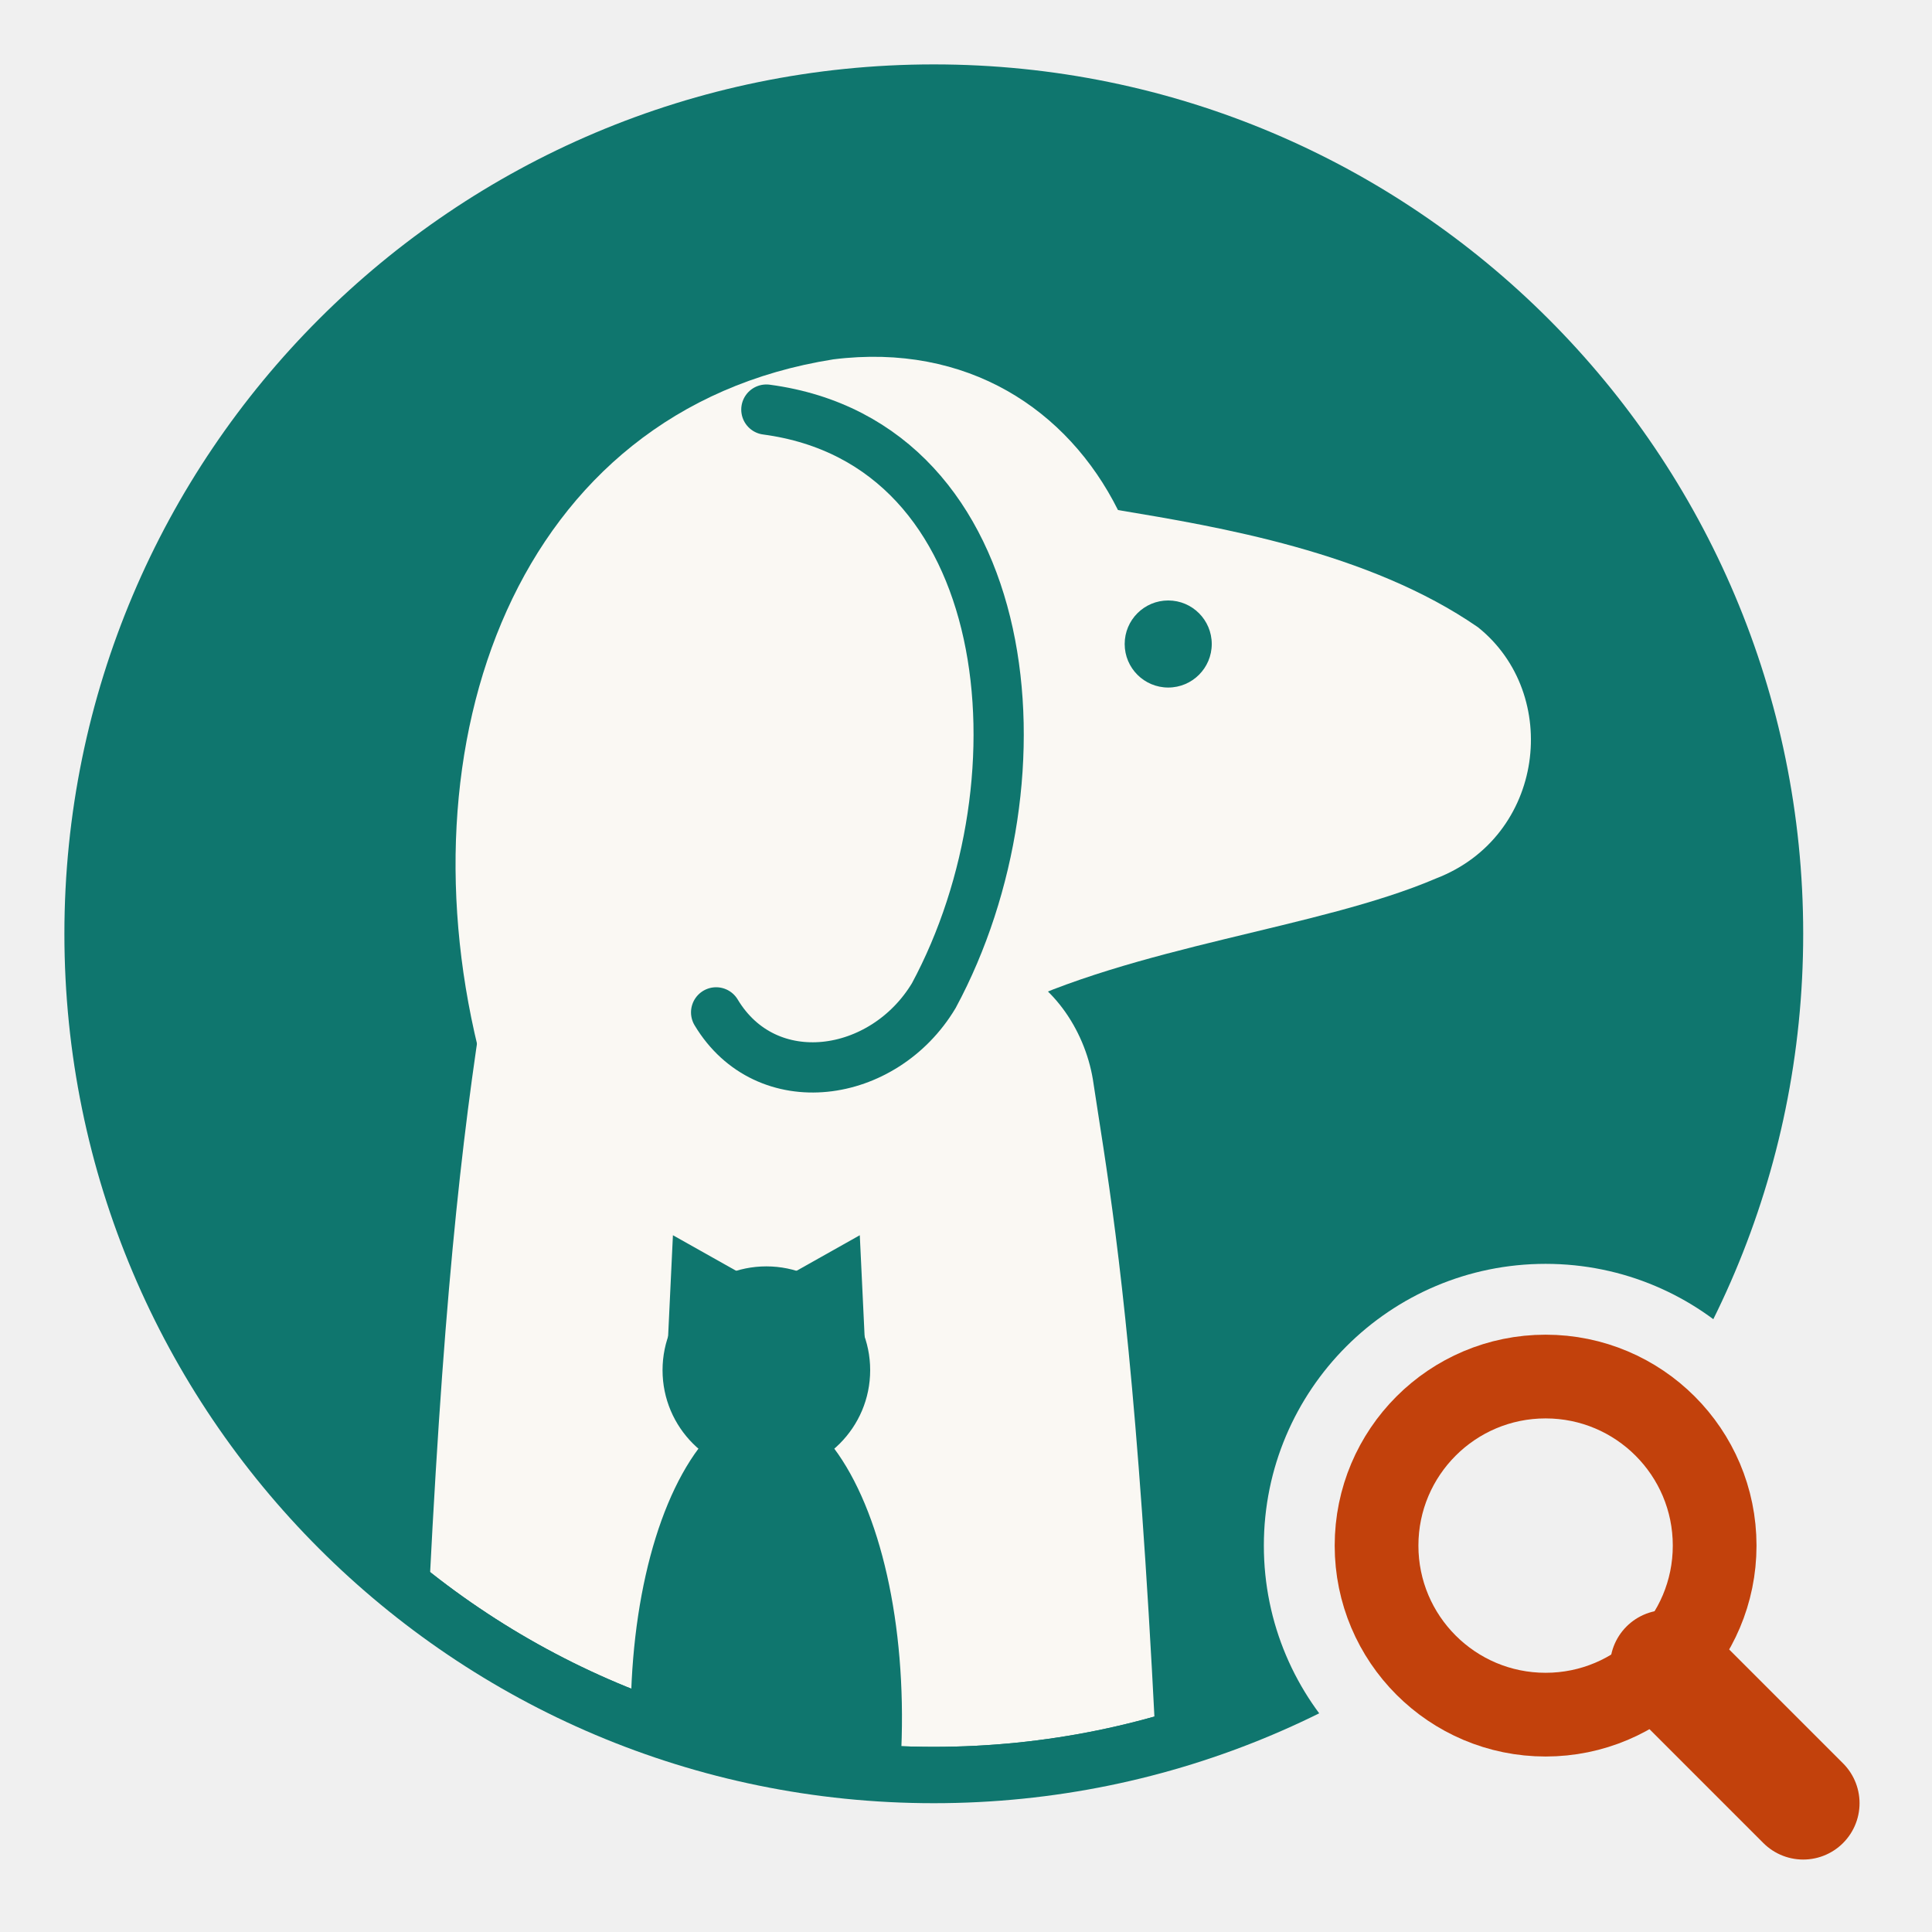
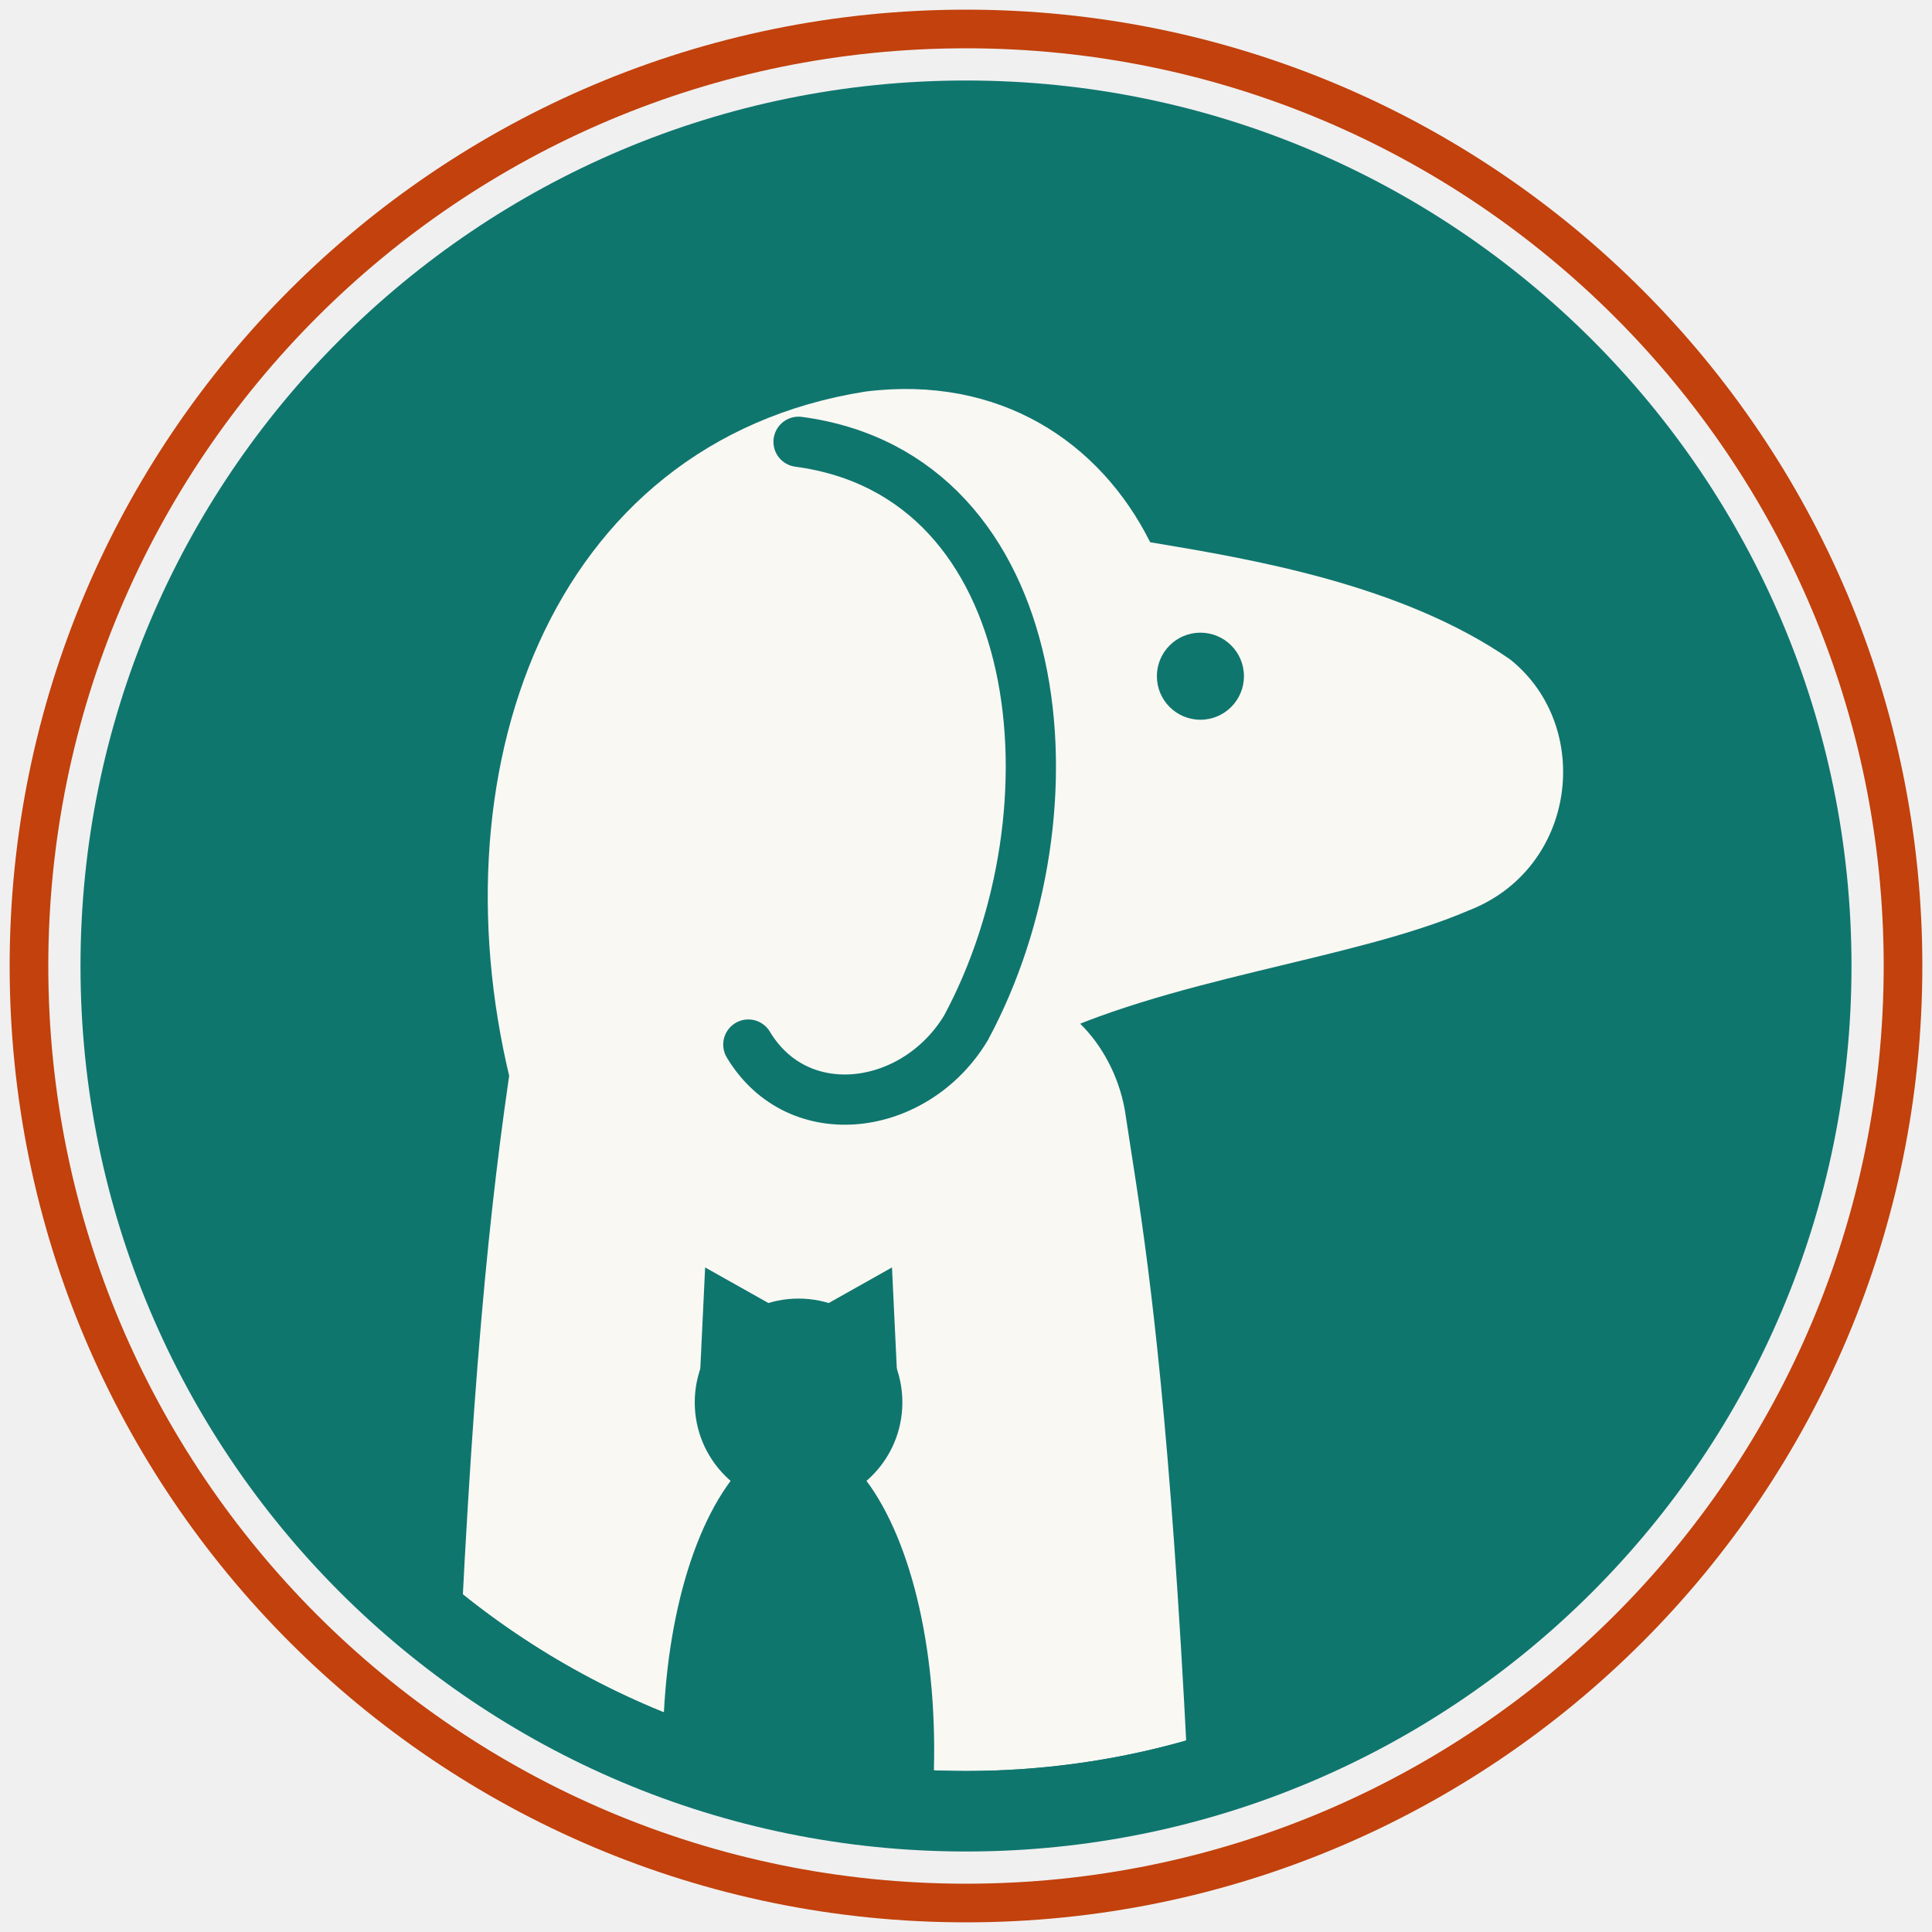
<svg xmlns="http://www.w3.org/2000/svg" viewBox="0 0 120 120">
  <defs>
-     <mask id="k12" maskUnits="userSpaceOnUse" x="-20" y="-20" width="260" height="360">
+     <mask id="k10" maskUnits="userSpaceOnUse" x="-20" y="-20" width="260" height="360">
      <rect x="-20" y="-20" width="260" height="360" fill="#fff" />
      <path d="M92 40 C122 44 126 84 112 110 C106 120 92 122 86 112" fill="none" stroke="#000" stroke-width="6" stroke-linecap="round" />
      <circle cx="140" cy="68" r="5.2" fill="#000" />
      <g transform="translate(92 200) scale(.62) translate(-30 -100)">
        <g fill="#000">
          <circle cx="30" cy="27" r="20" />
          <path d="M11 22 L12 1 L28 10 Z" />
          <path d="M49 22 L48 1 L32 10 Z" />
          <path d="M17 42 C8 54 3 76 4 100 L56 100 C57 76 52 54 43 42 Z" />
        </g>
      </g>
    </mask>
-     <mask id="k14" maskUnits="userSpaceOnUse" x="-20" y="-20" width="260" height="360">
-       <rect x="-20" y="-20" width="260" height="360" fill="#fff" />
-       <circle cx="96" cy="96" r="17.5" fill="#000" />
-       <line x1="104" y1="104" x2="112" y2="112" fill="none" stroke="#000" stroke-linecap="round" stroke-width="14" />
-     </mask>
-     <clipPath id="k13">
-       <circle cx="58" cy="58" r="50.5" />
+     <clipPath id="k11">
+       <circle cx="60" cy="60" r="50" />
    </clipPath>
  </defs>
-   <g mask="url(#k14)">
-     <circle cx="58" cy="58" r="54" fill="#0f766e" />
-     <g clip-path="url(#k13)">
-       <g transform="translate(58 66) scale(.52) translate(-112 -118)">
-         <g mask="url(#k12)">
-           <g fill="#faf8f3">
-             <path d="M58 118 C48 80 62 40 100 34 C116 32 128 40 134 52 C146 54 164 57 177 66 C187 74 185 91 172 96 C158 102 136 104 120 112 L112 130 Z" />
-             <path d="M60 100 C54 134 50 168 48 330 L142 330 C140 168 134 140 131 120 C130 114 126 108 120 106 L100 96 Z" />
-           </g>
+   <circle cx="60" cy="60" r="55" fill="#0f766e" />
+   <circle cx="60" cy="60" r="58.2" fill="none" stroke="#c2410c" stroke-width="2.4" />
+   <g clip-path="url(#k11)">
+     <g transform="translate(60 68) scale(.52) translate(-112 -118)">
+       <g mask="url(#k10)">
+         <g fill="#faf8f3">
+           <path d="M58 118 C48 80 62 40 100 34 C116 32 128 40 134 52 C146 54 164 57 177 66 C187 74 185 91 172 96 C158 102 136 104 120 112 L112 130 Z" />
+           <path d="M60 100 C54 134 50 168 48 330 L142 330 C140 168 134 140 131 120 C130 114 126 108 120 106 L100 96 Z" />
        </g>
      </g>
    </g>
  </g>
-   <circle cx="96" cy="96" r="10.5" fill="none" stroke="#c2410c" stroke-width="5.2" />
-   <line x1="103.5" y1="103.5" x2="112" y2="112" stroke="#c2410c" stroke-width="7" stroke-linecap="round" />
</svg>
